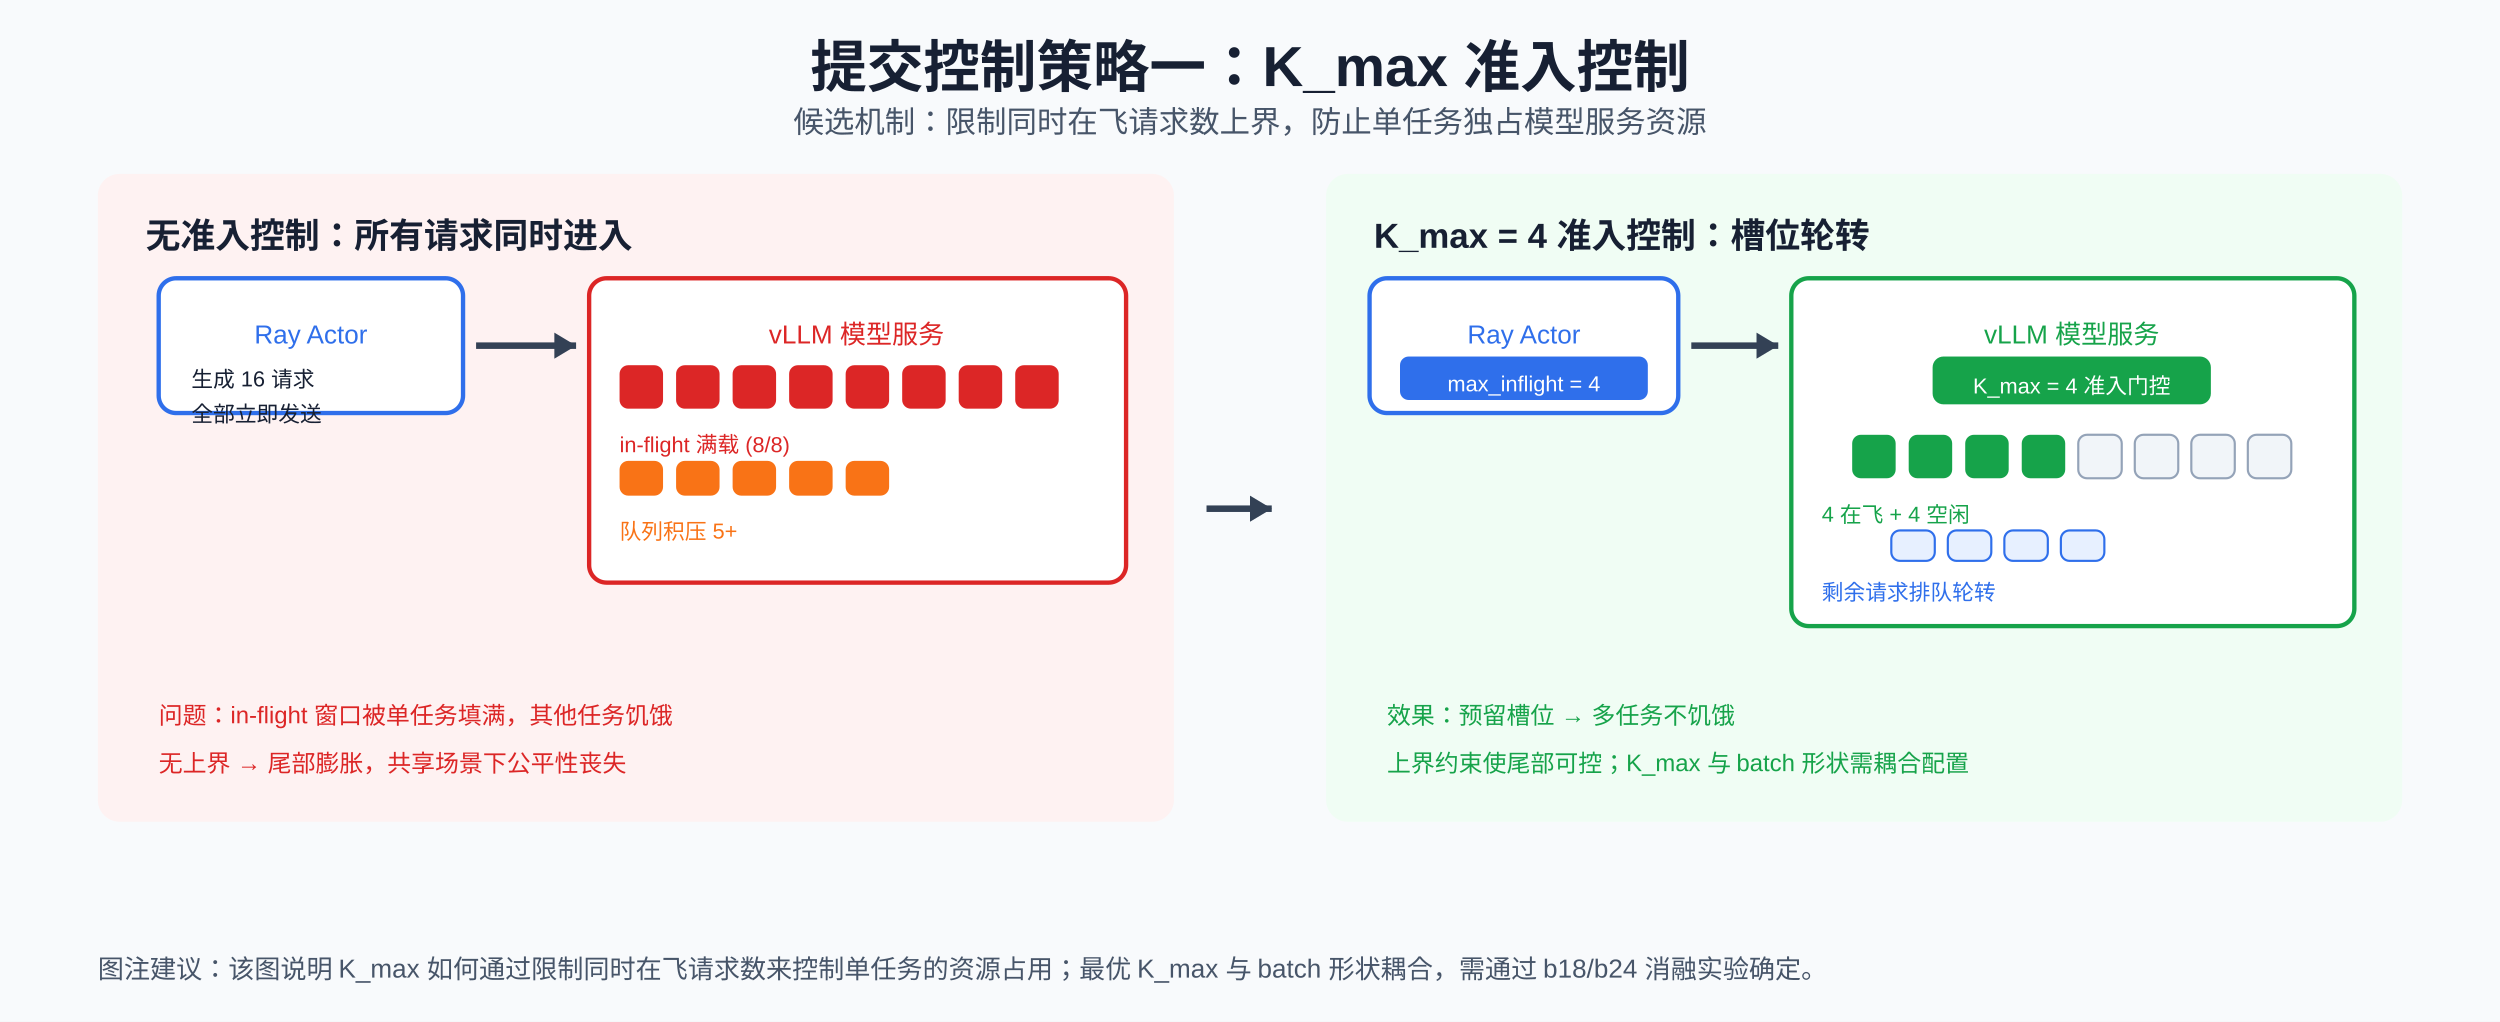
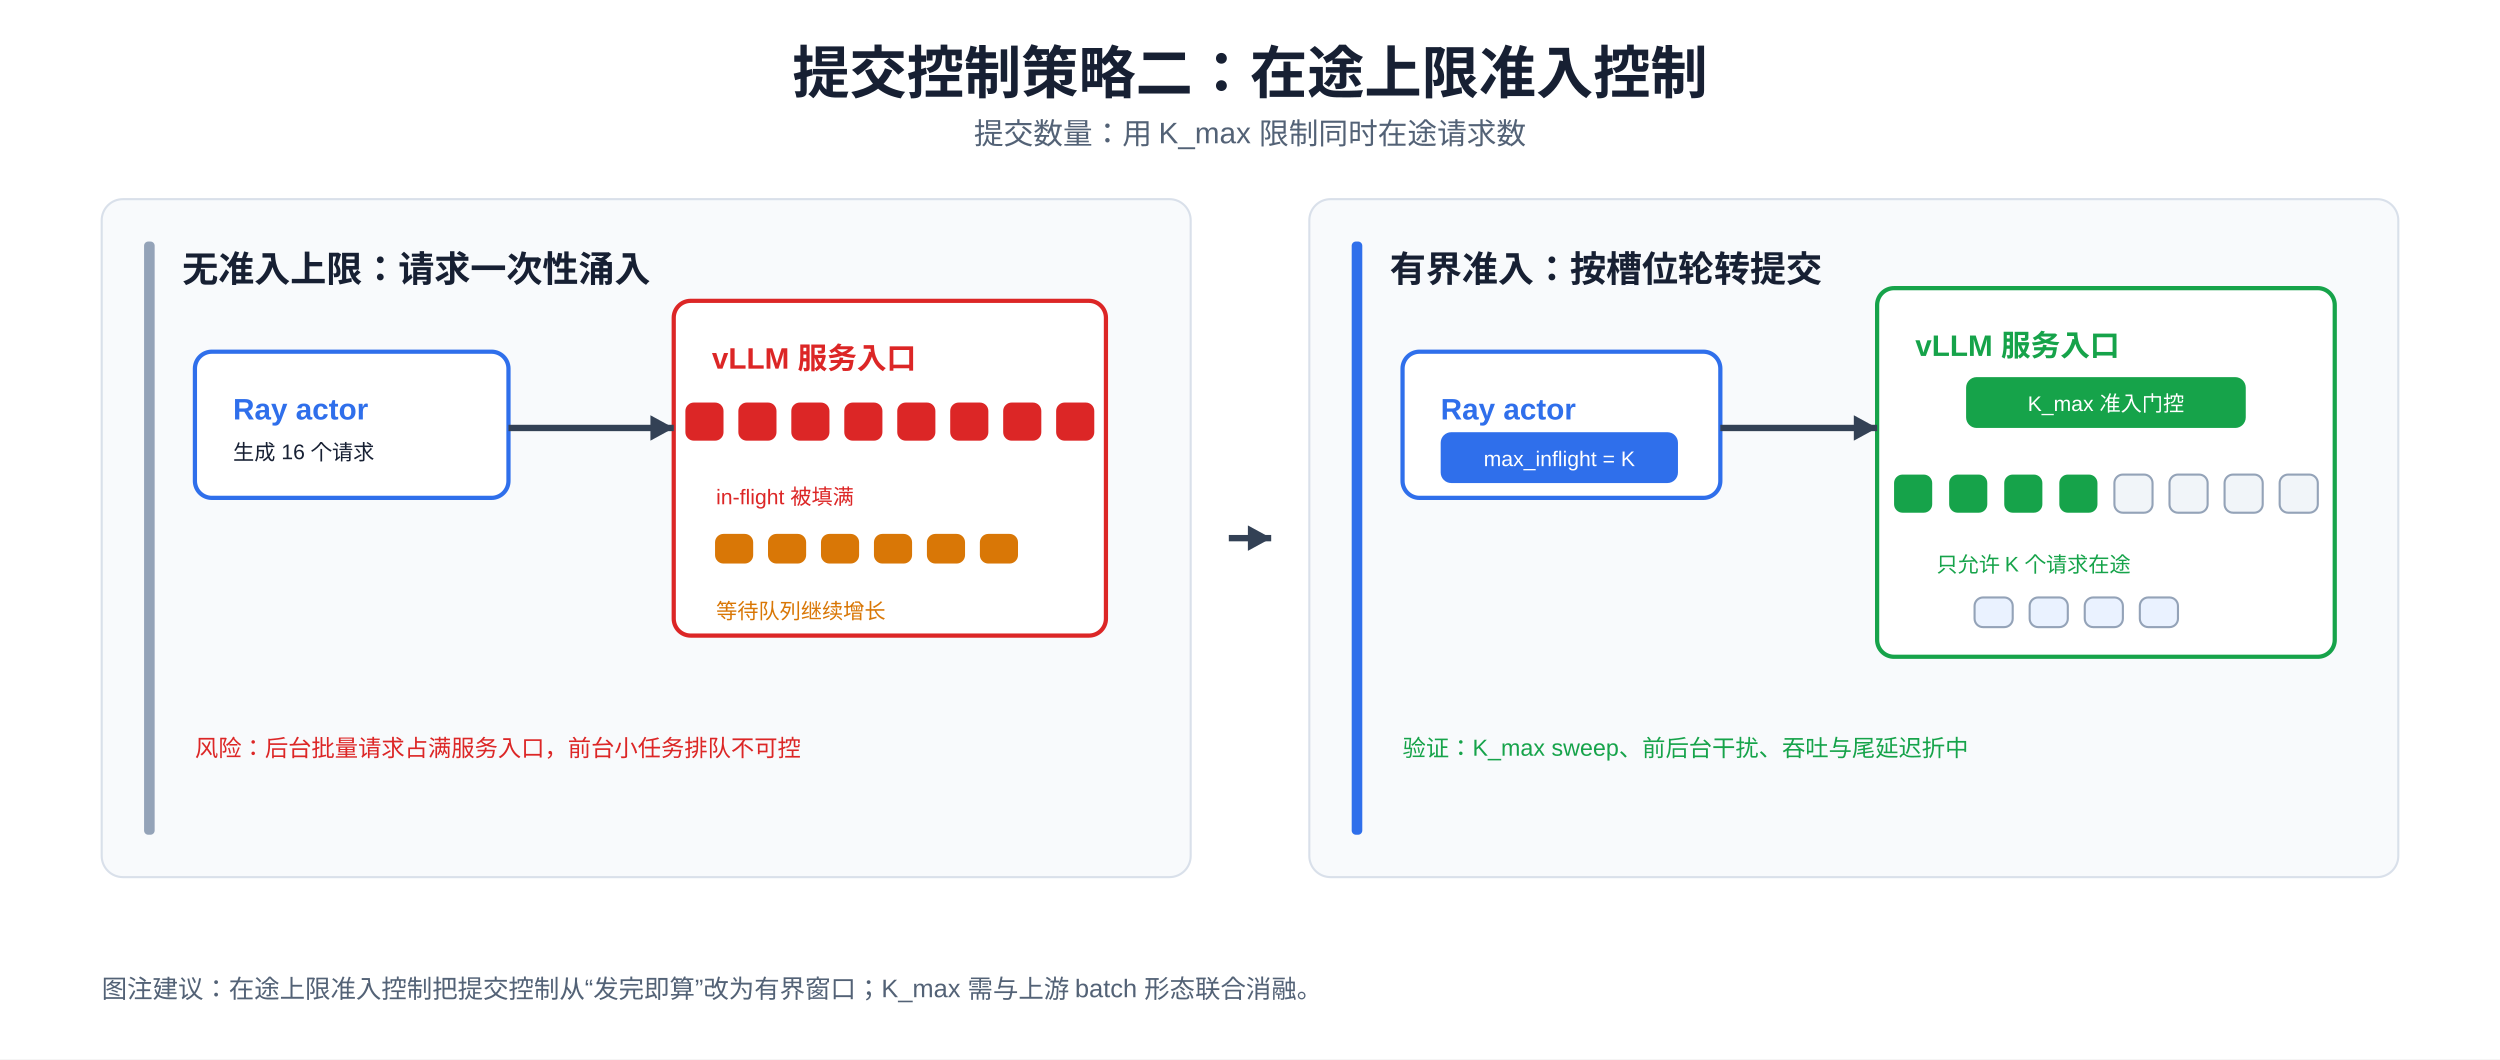
- <svg xmlns="http://www.w3.org/2000/svg" width="1150" height="470" viewBox="0 0 1150 470">
-   <rect width="1150" height="470" fill="#F8FAFC" />
-   <text x="575" y="40" font-family="Microsoft YaHei,SimHei,Arial,sans-serif" font-size="26" font-weight="bold" fill="#172033" text-anchor="middle">提交控制策略一：K_max 准入控制</text>
-   <text x="575" y="61" font-family="Microsoft YaHei,SimHei,Arial,sans-serif" font-size="14" font-weight="normal" fill="#475569" text-anchor="middle">候选机制：限制同时在飞请求数上界，防止单任务独占模型服务资源</text>
-   <rect x="45" y="80" width="495" height="298" rx="10" ry="10" fill="#FEF2F2" />
-   <rect x="610" y="80" width="495" height="298" rx="10" ry="10" fill="#F0FDF4" />
-   <text x="67" y="114" font-family="Microsoft YaHei,SimHei,Arial,sans-serif" font-size="16" font-weight="bold" fill="#172033" text-anchor="start">无准入控制：所有请求同时进入</text>
-   <text x="632" y="114" font-family="Microsoft YaHei,SimHei,Arial,sans-serif" font-size="16" font-weight="bold" fill="#172033" text-anchor="start">K_max = 4 准入控制：槽位轮转</text>
-   <rect x="73" y="128" width="140" height="62" rx="8" ry="8" fill="#FFFFFF" stroke="#2F6FEB" stroke-width="2" />
-   <text x="143" y="158" font-family="Microsoft YaHei,SimHei,Arial,sans-serif" font-size="12" font-weight="normal" fill="#2F6FEB" text-anchor="middle">Ray Actor</text>
-   <text x="88" y="178" font-family="Microsoft YaHei,SimHei,Arial,sans-serif" font-size="10" font-weight="normal" fill="#172033" text-anchor="start">生成 16 请求</text>
-   <text x="88" y="194" font-family="Microsoft YaHei,SimHei,Arial,sans-serif" font-size="10" font-weight="normal" fill="#172033" text-anchor="start">全部立即发送</text>
-   <line x1="219" y1="159" x2="265" y2="159" stroke="#334155" stroke-width="3" />
-   <polygon points="265,159 255,153 255,165" fill="#334155" />
-   <rect x="271" y="128" width="247" height="140" rx="8" ry="8" fill="#FFFFFF" stroke="#DC2626" stroke-width="2" />
-   <text x="394" y="158" font-family="Microsoft YaHei,SimHei,Arial,sans-serif" font-size="12" font-weight="normal" fill="#DC2626" text-anchor="middle">vLLM 模型服务</text>
-   <rect x="285" y="168" width="20" height="20" rx="4" ry="4" fill="#DC2626" />
-   <rect x="311" y="168" width="20" height="20" rx="4" ry="4" fill="#DC2626" />
-   <rect x="337" y="168" width="20" height="20" rx="4" ry="4" fill="#DC2626" />
-   <rect x="363" y="168" width="20" height="20" rx="4" ry="4" fill="#DC2626" />
-   <rect x="389" y="168" width="20" height="20" rx="4" ry="4" fill="#DC2626" />
-   <rect x="415" y="168" width="20" height="20" rx="4" ry="4" fill="#DC2626" />
-   <rect x="441" y="168" width="20" height="20" rx="4" ry="4" fill="#DC2626" />
-   <rect x="467" y="168" width="20" height="20" rx="4" ry="4" fill="#DC2626" />
-   <text x="285" y="208" font-family="Microsoft YaHei,SimHei,Arial,sans-serif" font-size="10" font-weight="normal" fill="#DC2626" text-anchor="start">in-flight 满载 (8/8)</text>
-   <rect x="285" y="212" width="20" height="16" rx="4" ry="4" fill="#F97316" />
-   <rect x="311" y="212" width="20" height="16" rx="4" ry="4" fill="#F97316" />
-   <rect x="337" y="212" width="20" height="16" rx="4" ry="4" fill="#F97316" />
-   <rect x="363" y="212" width="20" height="16" rx="4" ry="4" fill="#F97316" />
-   <rect x="389" y="212" width="20" height="16" rx="4" ry="4" fill="#F97316" />
-   <text x="285" y="248" font-family="Microsoft YaHei,SimHei,Arial,sans-serif" font-size="10" font-weight="normal" fill="#F97316" text-anchor="start">队列积压 5+</text>
-   <text x="73" y="333" font-family="Microsoft YaHei,SimHei,Arial,sans-serif" font-size="11" font-weight="normal" fill="#DC2626" text-anchor="start">问题：in-flight 窗口被单任务填满，其他任务饥饿</text>
-   <text x="73" y="355" font-family="Microsoft YaHei,SimHei,Arial,sans-serif" font-size="11" font-weight="normal" fill="#DC2626" text-anchor="start">无上界 → 尾部膨胀，共享场景下公平性丧失</text>
-   <line x1="555" y1="234" x2="585" y2="234" stroke="#334155" stroke-width="3" />
-   <polygon points="585,234 575,228 575,240" fill="#334155" />
-   <rect x="630" y="128" width="142" height="62" rx="8" ry="8" fill="#FFFFFF" stroke="#2F6FEB" stroke-width="2" />
-   <text x="701" y="158" font-family="Microsoft YaHei,SimHei,Arial,sans-serif" font-size="12" font-weight="normal" fill="#2F6FEB" text-anchor="middle">Ray Actor</text>
-   <rect x="644" y="164" width="114" height="20" rx="4" ry="4" fill="#2F6FEB" />
-   <text x="701" y="180" font-family="Microsoft YaHei,SimHei,Arial,sans-serif" font-size="10" font-weight="normal" fill="#FFFFFF" text-anchor="middle">max_inflight = 4</text>
-   <line x1="778" y1="159" x2="818" y2="159" stroke="#334155" stroke-width="3" />
-   <polygon points="818,159 808,153 808,165" fill="#334155" />
-   <rect x="824" y="128" width="259" height="160" rx="8" ry="8" fill="#FFFFFF" stroke="#16A34A" stroke-width="2" />
-   <text x="953" y="158" font-family="Microsoft YaHei,SimHei,Arial,sans-serif" font-size="12" font-weight="normal" fill="#16A34A" text-anchor="middle">vLLM 模型服务</text>
-   <rect x="889" y="164" width="128" height="22" rx="5" ry="5" fill="#16A34A" />
-   <text x="953" y="181" font-family="Microsoft YaHei,SimHei,Arial,sans-serif" font-size="10" font-weight="normal" fill="#FFFFFF" text-anchor="middle">K_max = 4  准入门控</text>
-   <rect x="852" y="200" width="20" height="20" rx="4" ry="4" fill="#16A34A" />
-   <rect x="878" y="200" width="20" height="20" rx="4" ry="4" fill="#16A34A" />
-   <rect x="904" y="200" width="20" height="20" rx="4" ry="4" fill="#16A34A" />
-   <rect x="930" y="200" width="20" height="20" rx="4" ry="4" fill="#16A34A" />
-   <rect x="956" y="200" width="20" height="20" rx="4" ry="4" fill="#F1F5F9" stroke="#94A3B8" stroke-width="1" />
-   <rect x="982" y="200" width="20" height="20" rx="4" ry="4" fill="#F1F5F9" stroke="#94A3B8" stroke-width="1" />
-   <rect x="1008" y="200" width="20" height="20" rx="4" ry="4" fill="#F1F5F9" stroke="#94A3B8" stroke-width="1" />
-   <rect x="1034" y="200" width="20" height="20" rx="4" ry="4" fill="#F1F5F9" stroke="#94A3B8" stroke-width="1" />
-   <text x="838" y="240" font-family="Microsoft YaHei,SimHei,Arial,sans-serif" font-size="10" font-weight="normal" fill="#16A34A" text-anchor="start">4 在飞 + 4 空闲</text>
-   <rect x="870" y="244" width="20" height="14" rx="4" ry="4" fill="#E7F0FF" stroke="#2F6FEB" stroke-width="1" />
-   <rect x="896" y="244" width="20" height="14" rx="4" ry="4" fill="#E7F0FF" stroke="#2F6FEB" stroke-width="1" />
-   <rect x="922" y="244" width="20" height="14" rx="4" ry="4" fill="#E7F0FF" stroke="#2F6FEB" stroke-width="1" />
-   <rect x="948" y="244" width="20" height="14" rx="4" ry="4" fill="#E7F0FF" stroke="#2F6FEB" stroke-width="1" />
-   <text x="838" y="276" font-family="Microsoft YaHei,SimHei,Arial,sans-serif" font-size="10" font-weight="normal" fill="#2F6FEB" text-anchor="start">剩余请求排队轮转</text>
-   <text x="638" y="333" font-family="Microsoft YaHei,SimHei,Arial,sans-serif" font-size="11" font-weight="normal" fill="#16A34A" text-anchor="start">效果：预留槽位 → 多任务不饥饿</text>
-   <text x="638" y="355" font-family="Microsoft YaHei,SimHei,Arial,sans-serif" font-size="11" font-weight="normal" fill="#16A34A" text-anchor="start">上界约束使尾部可控；K_max 与 batch 形状需耦合配置</text>
-   <text x="45" y="450" font-family="Microsoft YaHei,SimHei,Arial,sans-serif" font-size="12" font-weight="normal" fill="#475569" text-anchor="start">图注建议：该图说明 K_max 如何通过限制同时在飞请求数来控制单任务的资源占用；最优 K_max 与 batch 形状耦合，需通过 b18/b24 消融实验确定。</text>
+ <svg xmlns="http://www.w3.org/2000/svg" width="1180" height="500" viewBox="0 0 1180 500">
+   <rect width="1180" height="500" fill="#FFFFFF" />
+   <text x="590.0" y="44" font-family="Microsoft YaHei,SimHei,Arial,sans-serif" font-size="27" font-weight="700" fill="#172033" text-anchor="middle">提交控制策略二：在途上限准入控制</text>
+   <text x="590.0" y="68" font-family="Microsoft YaHei,SimHei,Arial,sans-serif" font-size="14" font-weight="400" fill="#536276" text-anchor="middle">提交数量：用 K_max 限制同时在途请求数</text>
+   <rect x="48" y="94" width="514" height="320" rx="10" ry="10" fill="#F8FAFC" stroke="#D9E0EA" stroke-width="1" />
+   <rect x="68" y="114" width="5" height="280" rx="2" ry="2" fill="#94A3B8" />
+   <text x="86" y="133" font-family="Microsoft YaHei,SimHei,Arial,sans-serif" font-size="17" font-weight="700" fill="#172033" text-anchor="start">无准入上限：请求一次性涌入</text>
+   <rect x="618" y="94" width="514" height="320" rx="10" ry="10" fill="#F8FAFC" stroke="#D9E0EA" stroke-width="1" />
+   <rect x="638" y="114" width="5" height="280" rx="2" ry="2" fill="#2F6FEB" />
+   <text x="656" y="133" font-family="Microsoft YaHei,SimHei,Arial,sans-serif" font-size="17" font-weight="700" fill="#172033" text-anchor="start">有界准入：按槽位轮转提交</text>
+   <line x1="580" y1="254" x2="600" y2="254" stroke="#334155" stroke-width="3" />
+   <polygon points="600,254 589,248 589,260" fill="#334155" />
+   <rect x="92" y="166" width="148" height="69" rx="8" ry="8" fill="#FFFFFF" stroke="#2F6FEB" stroke-width="2" />
+   <text x="110" y="198" font-family="Microsoft YaHei,SimHei,Arial,sans-serif" font-size="14" font-weight="700" fill="#2F6FEB" text-anchor="start">Ray actor</text>
+   <text x="110" y="217" font-family="Microsoft YaHei,SimHei,Arial,sans-serif" font-size="10" font-weight="400" fill="#172033" text-anchor="start">生成 16 个请求</text>
+   <rect x="318" y="142" width="204" height="158" rx="8" ry="8" fill="#FFFFFF" stroke="#DC2626" stroke-width="2" />
+   <text x="336" y="174" font-family="Microsoft YaHei,SimHei,Arial,sans-serif" font-size="14" font-weight="700" fill="#DC2626" text-anchor="start">vLLM 服务入口</text>
+   <rect x="323.5" y="190" width="18" height="18" rx="4" ry="4" fill="#DC2626" />
+   <rect x="348.5" y="190" width="18" height="18" rx="4" ry="4" fill="#DC2626" />
+   <rect x="373.5" y="190" width="18" height="18" rx="4" ry="4" fill="#DC2626" />
+   <rect x="398.5" y="190" width="18" height="18" rx="4" ry="4" fill="#DC2626" />
+   <rect x="423.5" y="190" width="18" height="18" rx="4" ry="4" fill="#DC2626" />
+   <rect x="448.5" y="190" width="18" height="18" rx="4" ry="4" fill="#DC2626" />
+   <rect x="473.5" y="190" width="18" height="18" rx="4" ry="4" fill="#DC2626" />
+   <rect x="498.5" y="190" width="18" height="18" rx="4" ry="4" fill="#DC2626" />
+   <text x="338" y="238" font-family="Microsoft YaHei,SimHei,Arial,sans-serif" font-size="10" font-weight="400" fill="#DC2626" text-anchor="start">in-flight 被填满</text>
+   <rect x="337.5" y="252" width="18" height="14" rx="4" ry="4" fill="#D97706" />
+   <rect x="362.5" y="252" width="18" height="14" rx="4" ry="4" fill="#D97706" />
+   <rect x="387.5" y="252" width="18" height="14" rx="4" ry="4" fill="#D97706" />
+   <rect x="412.5" y="252" width="18" height="14" rx="4" ry="4" fill="#D97706" />
+   <rect x="437.5" y="252" width="18" height="14" rx="4" ry="4" fill="#D97706" />
+   <rect x="462.5" y="252" width="18" height="14" rx="4" ry="4" fill="#D97706" />
+   <text x="338" y="292" font-family="Microsoft YaHei,SimHei,Arial,sans-serif" font-size="10" font-weight="400" fill="#D97706" text-anchor="start">等待队列继续增长</text>
+   <line x1="240" y1="202" x2="318" y2="202" stroke="#334155" stroke-width="3" />
+   <polygon points="318,202 307,196 307,208" fill="#334155" />
+   <text x="92" y="357" font-family="Microsoft YaHei,SimHei,Arial,sans-serif" font-size="11" font-weight="400" fill="#DC2626" text-anchor="start">风险：后台批量请求占满服务入口，前台小任务排队不可控</text>
+   <rect x="662" y="166" width="150" height="69" rx="8" ry="8" fill="#FFFFFF" stroke="#2F6FEB" stroke-width="2" />
+   <text x="680" y="198" font-family="Microsoft YaHei,SimHei,Arial,sans-serif" font-size="14" font-weight="700" fill="#2F6FEB" text-anchor="start">Ray actor</text>
+   <rect x="680" y="204" width="112" height="24" rx="5" ry="5" fill="#2F6FEB" />
+   <text x="736.0" y="220" font-family="Microsoft YaHei,SimHei,Arial,sans-serif" font-size="10" font-weight="400" fill="#FFFFFF" text-anchor="middle">max_inflight = K</text>
+   <rect x="886" y="136" width="216" height="174" rx="8" ry="8" fill="#FFFFFF" stroke="#16A34A" stroke-width="2" />
+   <text x="904" y="168" font-family="Microsoft YaHei,SimHei,Arial,sans-serif" font-size="14" font-weight="700" fill="#16A34A" text-anchor="start">vLLM 服务入口</text>
+   <rect x="928" y="178" width="132" height="24" rx="5" ry="5" fill="#16A34A" />
+   <text x="994.0" y="194" font-family="Microsoft YaHei,SimHei,Arial,sans-serif" font-size="10" font-weight="400" fill="#FFFFFF" text-anchor="middle">K_max 准入门控</text>
+   <rect x="894.0" y="224" width="18" height="18" rx="4" ry="4" fill="#16A34A" />
+   <rect x="920.0" y="224" width="18" height="18" rx="4" ry="4" fill="#16A34A" />
+   <rect x="946.0" y="224" width="18" height="18" rx="4" ry="4" fill="#16A34A" />
+   <rect x="972.0" y="224" width="18" height="18" rx="4" ry="4" fill="#16A34A" />
+   <rect x="998.0" y="224" width="18" height="18" rx="4" ry="4" fill="#F1F5F9" stroke="#94A3B8" stroke-width="1" />
+   <rect x="1024.0" y="224" width="18" height="18" rx="4" ry="4" fill="#F1F5F9" stroke="#94A3B8" stroke-width="1" />
+   <rect x="1050.0" y="224" width="18" height="18" rx="4" ry="4" fill="#F1F5F9" stroke="#94A3B8" stroke-width="1" />
+   <rect x="1076.0" y="224" width="18" height="18" rx="4" ry="4" fill="#F1F5F9" stroke="#94A3B8" stroke-width="1" />
+   <text x="914" y="270" font-family="Microsoft YaHei,SimHei,Arial,sans-serif" font-size="10" font-weight="400" fill="#16A34A" text-anchor="start">只允许 K 个请求在途</text>
+   <rect x="932.0" y="282" width="18" height="14" rx="4" ry="4" fill="#EAF2FF" stroke="#94A3B8" stroke-width="1" />
+   <rect x="958.0" y="282" width="18" height="14" rx="4" ry="4" fill="#EAF2FF" stroke="#94A3B8" stroke-width="1" />
+   <rect x="984.0" y="282" width="18" height="14" rx="4" ry="4" fill="#EAF2FF" stroke="#94A3B8" stroke-width="1" />
+   <rect x="1010.0" y="282" width="18" height="14" rx="4" ry="4" fill="#EAF2FF" stroke="#94A3B8" stroke-width="1" />
+   <line x1="812" y1="202" x2="886" y2="202" stroke="#334155" stroke-width="3" />
+   <polygon points="886,202 875,196 875,208" fill="#334155" />
+   <text x="662" y="357" font-family="Microsoft YaHei,SimHei,Arial,sans-serif" font-size="11" font-weight="400" fill="#16A34A" text-anchor="start">验证：K_max sweep、前后台干扰、吞吐与尾延迟折中</text>
+   <text x="48" y="471" font-family="Microsoft YaHei,SimHei,Arial,sans-serif" font-size="12" font-weight="400" fill="#536276" text-anchor="start">图注建议：在途上限准入控制把提交控制从“发完即算”改为有界窗口；K_max 需与上游 batch 形态联合消融。</text>
</svg>
